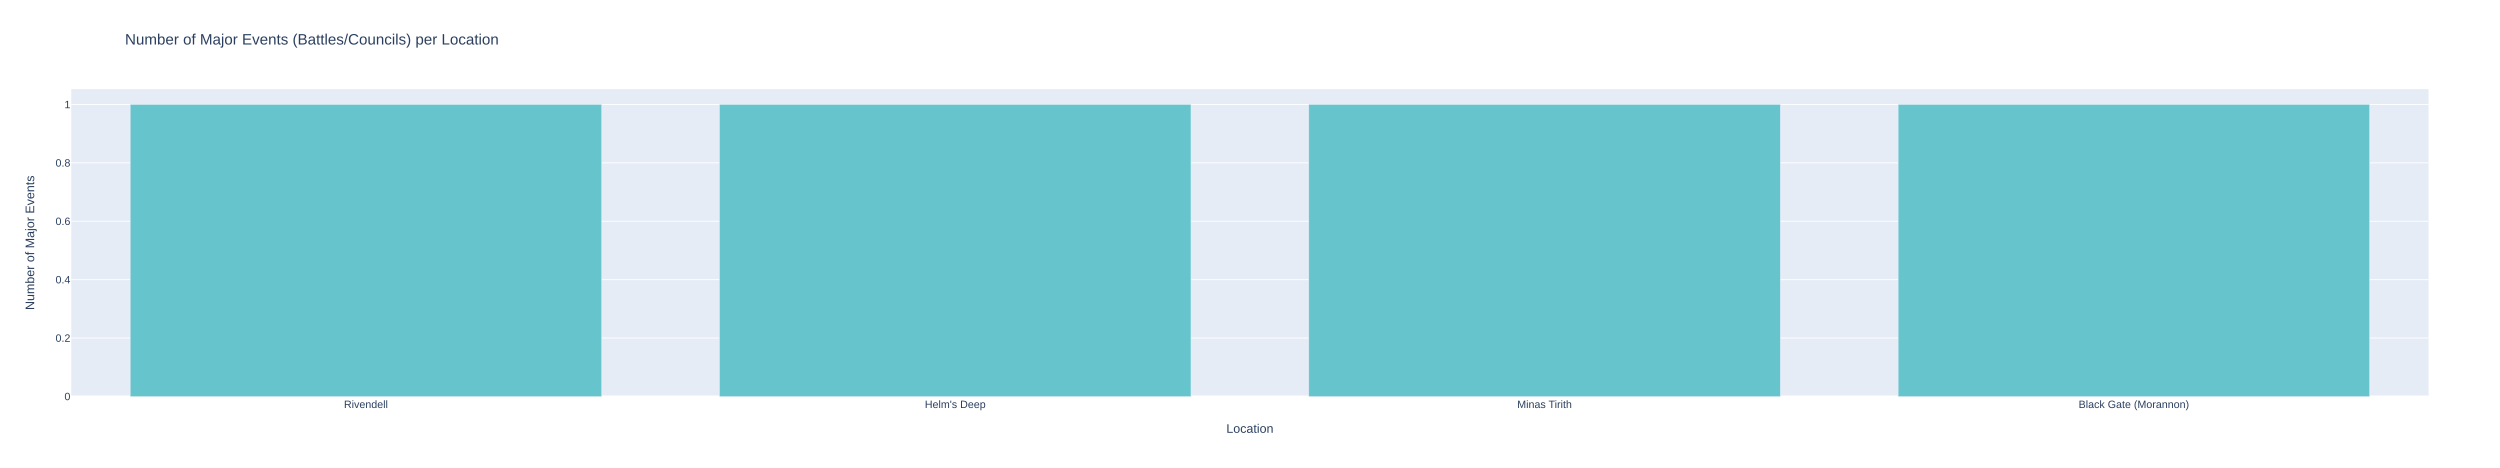
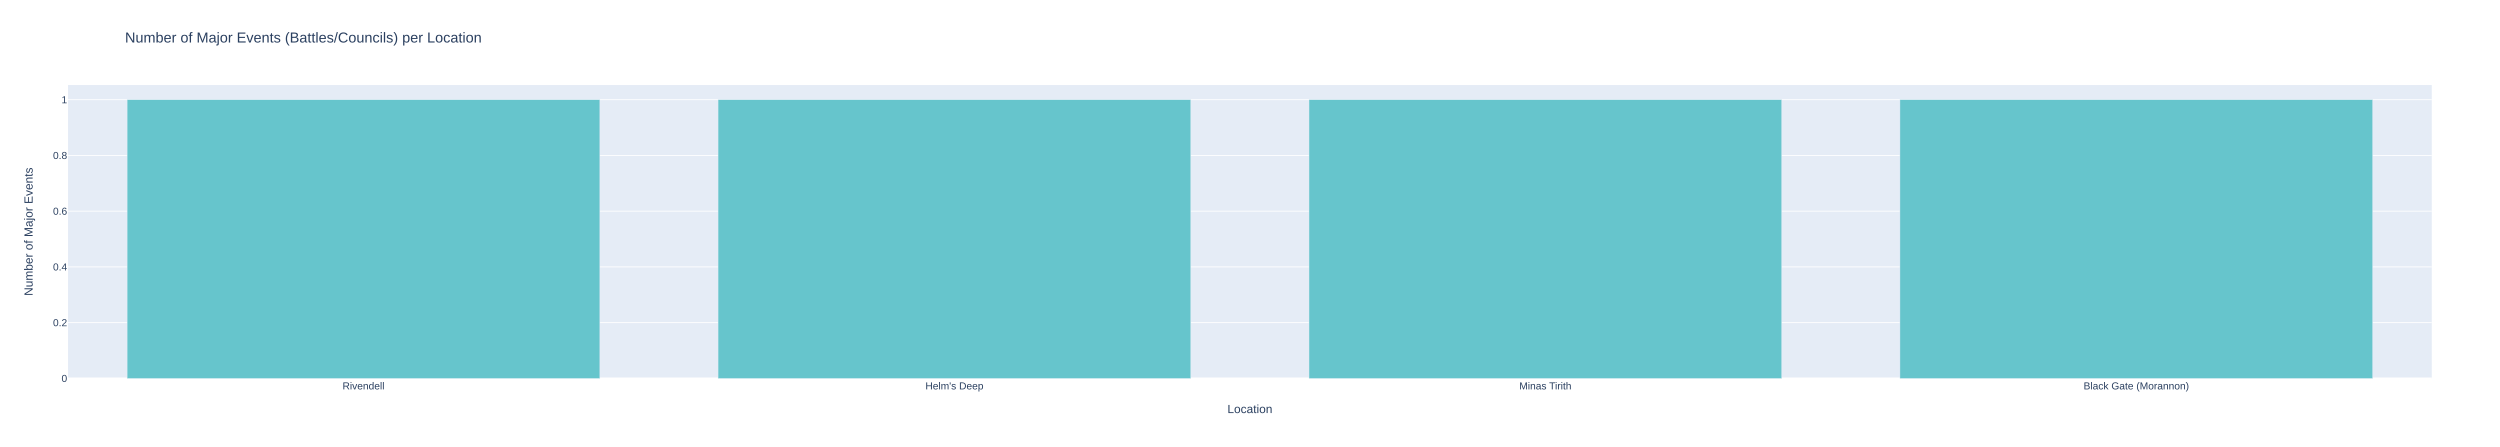
- <svg xmlns="http://www.w3.org/2000/svg" class="main-svg" width="2806.23" height="525" style="" viewBox="0 0 2806.23 525">
-   <rect x="0" y="0" width="2806.23" height="525" style="fill: rgb(255, 255, 255); fill-opacity: 1;" />
-   <defs id="defs-7f0ae9">
+ <svg xmlns="http://www.w3.org/2000/svg" class="main-svg" width="2940.23" height="525" style="" viewBox="0 0 2940.23 525">
+   <rect x="0" y="0" width="2940.23" height="525" style="fill: rgb(255, 255, 255); fill-opacity: 1;" />
+   <defs id="defs-df394f">
    <g class="clips">
-       <clipPath id="clip7f0ae9xyplot" class="plotclip">
-         <rect width="2646" height="345" />
+       <clipPath id="clipdf394fxyplot" class="plotclip">
+         <rect width="2780" height="345" />
      </clipPath>
-       <clipPath class="axesclip" id="clip7f0ae9x">
-         <rect x="80" y="0" width="2646" height="525" />
+       <clipPath class="axesclip" id="clipdf394fx">
+         <rect x="80" y="0" width="2780" height="525" />
      </clipPath>
-       <clipPath class="axesclip" id="clip7f0ae9y">
-         <rect x="0" y="100" width="2806.23" height="345" />
+       <clipPath class="axesclip" id="clipdf394fy">
+         <rect x="0" y="100" width="2940.23" height="345" />
      </clipPath>
-       <clipPath class="axesclip" id="clip7f0ae9xy">
-         <rect x="80" y="100" width="2646" height="345" />
+       <clipPath class="axesclip" id="clipdf394fxy">
+         <rect x="80" y="100" width="2780" height="345" />
      </clipPath>
    </g>
    <g class="gradients" />
    <g class="patterns" />
  </defs>
  <g class="bglayer">
-     <rect class="bg" x="80" y="100" width="2646" height="345" style="fill: rgb(229, 236, 246); fill-opacity: 1; stroke-width: 0px;" />
+     <rect class="bg" x="80" y="100" width="2780" height="345" style="fill: rgb(229, 236, 246); fill-opacity: 1; stroke-width: 0px;" />
  </g>
  <g class="layer-below">
    <g class="imagelayer" />
    <g class="shapelayer" />
  </g>
  <g class="cartesianlayer">
    <g class="subplot xy">
      <g class="layer-subplot">
        <g class="shapelayer" />
        <g class="imagelayer" />
      </g>
      <g class="minor-gridlayer">
        <g class="x" />
        <g class="y" />
      </g>
      <g class="gridlayer">
        <g class="x" />
        <g class="y">
-           <path class="ygrid crisp" transform="translate(0,379.45)" d="M80,0h2646" style="stroke: rgb(255, 255, 255); stroke-opacity: 1; stroke-width: 1px;" />
-           <path class="ygrid crisp" transform="translate(0,313.9)" d="M80,0h2646" style="stroke: rgb(255, 255, 255); stroke-opacity: 1; stroke-width: 1px;" />
-           <path class="ygrid crisp" transform="translate(0,248.35)" d="M80,0h2646" style="stroke: rgb(255, 255, 255); stroke-opacity: 1; stroke-width: 1px;" />
-           <path class="ygrid crisp" transform="translate(0,182.8)" d="M80,0h2646" style="stroke: rgb(255, 255, 255); stroke-opacity: 1; stroke-width: 1px;" />
-           <path class="ygrid crisp" transform="translate(0,117.25)" d="M80,0h2646" style="stroke: rgb(255, 255, 255); stroke-opacity: 1; stroke-width: 1px;" />
+           <path class="ygrid crisp" transform="translate(0,379.45)" d="M80,0h2780" style="stroke: rgb(255, 255, 255); stroke-opacity: 1; stroke-width: 1px;" />
+           <path class="ygrid crisp" transform="translate(0,313.9)" d="M80,0h2780" style="stroke: rgb(255, 255, 255); stroke-opacity: 1; stroke-width: 1px;" />
+           <path class="ygrid crisp" transform="translate(0,248.35)" d="M80,0h2780" style="stroke: rgb(255, 255, 255); stroke-opacity: 1; stroke-width: 1px;" />
+           <path class="ygrid crisp" transform="translate(0,182.8)" d="M80,0h2780" style="stroke: rgb(255, 255, 255); stroke-opacity: 1; stroke-width: 1px;" />
+           <path class="ygrid crisp" transform="translate(0,117.25)" d="M80,0h2780" style="stroke: rgb(255, 255, 255); stroke-opacity: 1; stroke-width: 1px;" />
        </g>
      </g>
      <g class="zerolinelayer">
-         <path class="yzl zl crisp" transform="translate(0,445)" d="M80,0h2646" style="stroke: rgb(255, 255, 255); stroke-opacity: 1; stroke-width: 2px;" />
+         <path class="yzl zl crisp" transform="translate(0,445)" d="M80,0h2780" style="stroke: rgb(255, 255, 255); stroke-opacity: 1; stroke-width: 2px;" />
      </g>
      <g class="layer-between">
        <g class="shapelayer" />
        <g class="imagelayer" />
      </g>
      <path class="xlines-below" />
      <path class="ylines-below" />
      <g class="overlines-below" />
      <g class="xaxislayer-below" />
      <g class="yaxislayer-below" />
      <g class="overaxes-below" />
      <g class="overplot">
-         <g class="xy" transform="translate(80,100)" clip-path="url(#clip7f0ae9xyplot)">
+         <g class="xy" transform="translate(80,100)" clip-path="url(#clipdf394fxyplot)">
          <g class="barlayer mlayer">
            <g class="trace bars" style="opacity: 1;">
              <g class="points">
                <g class="point">
-                   <path style="vector-effect: none; opacity: 1; stroke-width: 0.5px; fill: rgb(102, 197, 204); fill-opacity: 1; stroke: rgb(229, 236, 246); stroke-opacity: 1;" d="M66.15,345V17.25H595.35V345Z" />
+                   <path style="vector-effect: none; opacity: 1; stroke-width: 0.5px; fill: rgb(102, 197, 204); fill-opacity: 1; stroke: rgb(229, 236, 246); stroke-opacity: 1;" d="M69.5,345V17.25H625.5V345Z" />
                </g>
                <g class="point">
-                   <path style="vector-effect: none; opacity: 1; stroke-width: 0.5px; fill: rgb(102, 197, 204); fill-opacity: 1; stroke: rgb(229, 236, 246); stroke-opacity: 1;" d="M727.65,345V17.25H1256.85V345Z" />
+                   <path style="vector-effect: none; opacity: 1; stroke-width: 0.5px; fill: rgb(102, 197, 204); fill-opacity: 1; stroke: rgb(229, 236, 246); stroke-opacity: 1;" d="M764.5,345V17.25H1320.5V345Z" />
                </g>
                <g class="point">
-                   <path style="vector-effect: none; opacity: 1; stroke-width: 0.5px; fill: rgb(102, 197, 204); fill-opacity: 1; stroke: rgb(229, 236, 246); stroke-opacity: 1;" d="M1389.15,345V17.25H1918.35V345Z" />
+                   <path style="vector-effect: none; opacity: 1; stroke-width: 0.5px; fill: rgb(102, 197, 204); fill-opacity: 1; stroke: rgb(229, 236, 246); stroke-opacity: 1;" d="M1459.5,345V17.25H2015.5V345Z" />
                </g>
                <g class="point">
-                   <path style="vector-effect: none; opacity: 1; stroke-width: 0.5px; fill: rgb(102, 197, 204); fill-opacity: 1; stroke: rgb(229, 236, 246); stroke-opacity: 1;" d="M2050.65,345V17.25H2579.85V345Z" />
+                   <path style="vector-effect: none; opacity: 1; stroke-width: 0.5px; fill: rgb(102, 197, 204); fill-opacity: 1; stroke: rgb(229, 236, 246); stroke-opacity: 1;" d="M2154.5,345V17.25H2710.5V345Z" />
                </g>
              </g>
            </g>
          </g>
        </g>
      </g>
      <path class="xlines-above crisp" style="fill: none;" d="M0,0" />
      <path class="ylines-above crisp" style="fill: none;" d="M0,0" />
      <g class="overlines-above" />
      <g class="xaxislayer-above">
        <g class="xtick">
-           <text text-anchor="middle" x="0" y="458" style="font-family: TOBESTRIPPEDOpen SansTOBESTRIPPED, verdana, arial, sans-serif; font-size: 12px; fill: rgb(42, 63, 95); fill-opacity: 1; white-space: pre; opacity: 1;" transform="translate(410.75,0)">Rivendell</text>
+           <text text-anchor="middle" x="0" y="458" style="font-family: TOBESTRIPPEDOpen SansTOBESTRIPPED, verdana, arial, sans-serif; font-size: 12px; fill: rgb(42, 63, 95); fill-opacity: 1; white-space: pre; opacity: 1;" transform="translate(427.5,0)">Rivendell</text>
        </g>
        <g class="xtick">
-           <text text-anchor="middle" x="0" y="458" style="font-family: TOBESTRIPPEDOpen SansTOBESTRIPPED, verdana, arial, sans-serif; font-size: 12px; fill: rgb(42, 63, 95); fill-opacity: 1; white-space: pre; opacity: 1;" transform="translate(1072.25,0)">Helm's Deep</text>
+           <text text-anchor="middle" x="0" y="458" style="font-family: TOBESTRIPPEDOpen SansTOBESTRIPPED, verdana, arial, sans-serif; font-size: 12px; fill: rgb(42, 63, 95); fill-opacity: 1; white-space: pre; opacity: 1;" transform="translate(1122.5,0)">Helm's Deep</text>
        </g>
        <g class="xtick">
-           <text text-anchor="middle" x="0" y="458" style="font-family: TOBESTRIPPEDOpen SansTOBESTRIPPED, verdana, arial, sans-serif; font-size: 12px; fill: rgb(42, 63, 95); fill-opacity: 1; white-space: pre; opacity: 1;" transform="translate(1733.75,0)">Minas Tirith</text>
+           <text text-anchor="middle" x="0" y="458" style="font-family: TOBESTRIPPEDOpen SansTOBESTRIPPED, verdana, arial, sans-serif; font-size: 12px; fill: rgb(42, 63, 95); fill-opacity: 1; white-space: pre; opacity: 1;" transform="translate(1817.5,0)">Minas Tirith</text>
        </g>
        <g class="xtick">
-           <text text-anchor="middle" x="0" y="458" style="font-family: TOBESTRIPPEDOpen SansTOBESTRIPPED, verdana, arial, sans-serif; font-size: 12px; fill: rgb(42, 63, 95); fill-opacity: 1; white-space: pre; opacity: 1;" transform="translate(2395.25,0)">Black Gate (Morannon)</text>
+           <text text-anchor="middle" x="0" y="458" style="font-family: TOBESTRIPPEDOpen SansTOBESTRIPPED, verdana, arial, sans-serif; font-size: 12px; fill: rgb(42, 63, 95); fill-opacity: 1; white-space: pre; opacity: 1;" transform="translate(2512.5,0)">Black Gate (Morannon)</text>
        </g>
      </g>
      <g class="yaxislayer-above">
        <g class="ytick">
          <text text-anchor="end" x="79" y="4.2" style="font-family: TOBESTRIPPEDOpen SansTOBESTRIPPED, verdana, arial, sans-serif; font-size: 12px; fill: rgb(42, 63, 95); fill-opacity: 1; white-space: pre; opacity: 1;" transform="translate(0,445)">0</text>
        </g>
        <g class="ytick">
          <text text-anchor="end" x="79" y="4.2" style="font-family: TOBESTRIPPEDOpen SansTOBESTRIPPED, verdana, arial, sans-serif; font-size: 12px; fill: rgb(42, 63, 95); fill-opacity: 1; white-space: pre; opacity: 1;" transform="translate(0,379.45)">0.2</text>
        </g>
        <g class="ytick">
          <text text-anchor="end" x="79" y="4.2" style="font-family: TOBESTRIPPEDOpen SansTOBESTRIPPED, verdana, arial, sans-serif; font-size: 12px; fill: rgb(42, 63, 95); fill-opacity: 1; white-space: pre; opacity: 1;" transform="translate(0,313.9)">0.4</text>
        </g>
        <g class="ytick">
          <text text-anchor="end" x="79" y="4.2" style="font-family: TOBESTRIPPEDOpen SansTOBESTRIPPED, verdana, arial, sans-serif; font-size: 12px; fill: rgb(42, 63, 95); fill-opacity: 1; white-space: pre; opacity: 1;" transform="translate(0,248.35)">0.6</text>
        </g>
        <g class="ytick">
          <text text-anchor="end" x="79" y="4.2" style="font-family: TOBESTRIPPEDOpen SansTOBESTRIPPED, verdana, arial, sans-serif; font-size: 12px; fill: rgb(42, 63, 95); fill-opacity: 1; white-space: pre; opacity: 1;" transform="translate(0,182.8)">0.8</text>
        </g>
        <g class="ytick">
          <text text-anchor="end" x="79" y="4.2" style="font-family: TOBESTRIPPEDOpen SansTOBESTRIPPED, verdana, arial, sans-serif; font-size: 12px; fill: rgb(42, 63, 95); fill-opacity: 1; white-space: pre; opacity: 1;" transform="translate(0,117.25)">1</text>
        </g>
      </g>
      <g class="overaxes-above" />
    </g>
  </g>
  <g class="polarlayer" />
  <g class="smithlayer" />
  <g class="ternarylayer" />
  <g class="geolayer" />
  <g class="funnelarealayer" />
  <g class="pielayer" />
  <g class="iciclelayer" />
  <g class="treemaplayer" />
  <g class="sunburstlayer" />
  <g class="glimages" />
-   <defs id="topdefs-7f0ae9">
+   <defs id="topdefs-df394f">
    <g class="clips" />
  </defs>
  <g class="layer-above">
    <g class="imagelayer" />
    <g class="shapelayer" />
  </g>
  <g class="infolayer">
    <g class="g-gtitle">
-       <text class="gtitle" style="opacity: 1; font-family: TOBESTRIPPEDOpen SansTOBESTRIPPED, verdana, arial, sans-serif; font-size: 17px; fill: rgb(42, 63, 95); fill-opacity: 1; white-space: pre;" x="140.311" y="50" text-anchor="start" dy="0em">Number of Major Events (Battles/Councils) per Location</text>
+       <text class="gtitle" style="opacity: 1; font-family: TOBESTRIPPEDOpen SansTOBESTRIPPED, verdana, arial, sans-serif; font-size: 17px; fill: rgb(42, 63, 95); fill-opacity: 1; white-space: pre;" x="147.012" y="50" text-anchor="start" dy="0em">Number of Major Events (Battles/Councils) per Location</text>
    </g>
    <g class="g-xtitle">
-       <text class="xtitle" style="opacity: 1; font-family: TOBESTRIPPEDOpen SansTOBESTRIPPED, verdana, arial, sans-serif; font-size: 14px; fill: rgb(42, 63, 95); fill-opacity: 1; white-space: pre;" x="1403" y="485.833" text-anchor="middle">Location</text>
+       <text class="xtitle" style="opacity: 1; font-family: TOBESTRIPPEDOpen SansTOBESTRIPPED, verdana, arial, sans-serif; font-size: 14px; fill: rgb(42, 63, 95); fill-opacity: 1; white-space: pre;" x="1470" y="485.833" text-anchor="middle">Location</text>
    </g>
    <g class="g-ytitle">
      <text class="ytitle" transform="rotate(-90,38.3832,272.5)" style="opacity: 1; font-family: TOBESTRIPPEDOpen SansTOBESTRIPPED, verdana, arial, sans-serif; font-size: 14px; fill: rgb(42, 63, 95); fill-opacity: 1; white-space: pre;" x="38.383" y="272.5" text-anchor="middle">Number of Major Events</text>
    </g>
  </g>
</svg>
